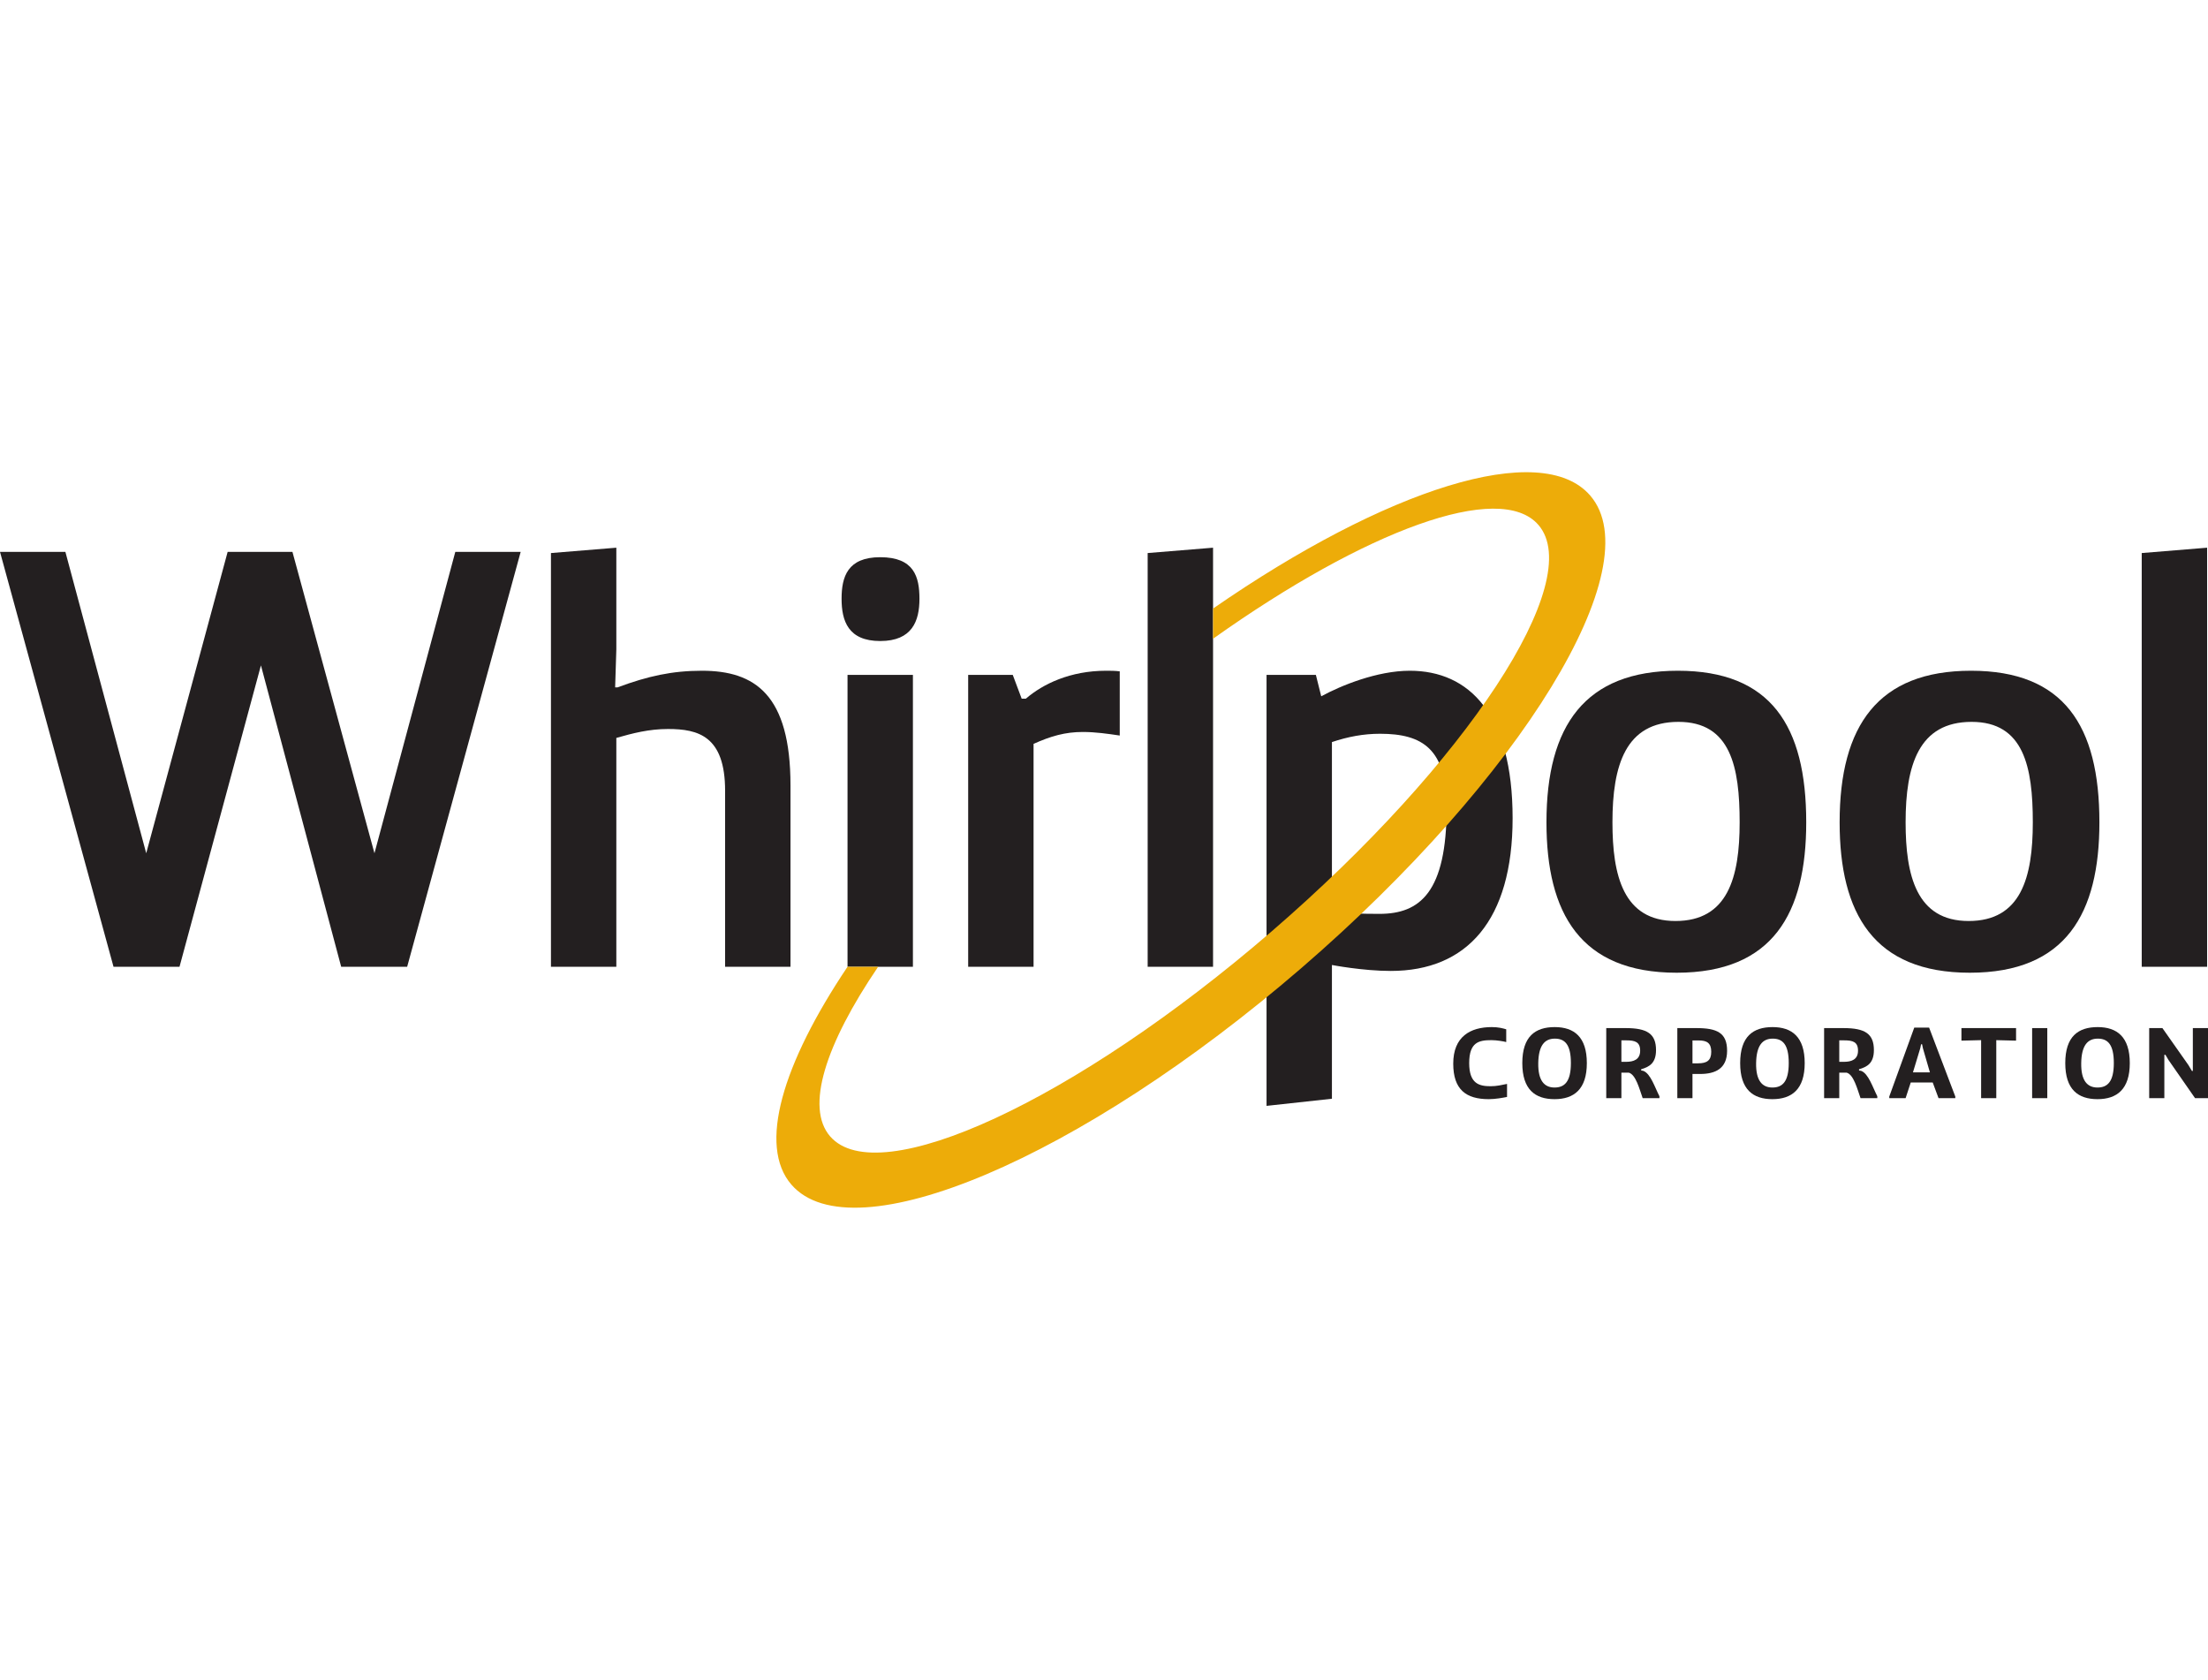
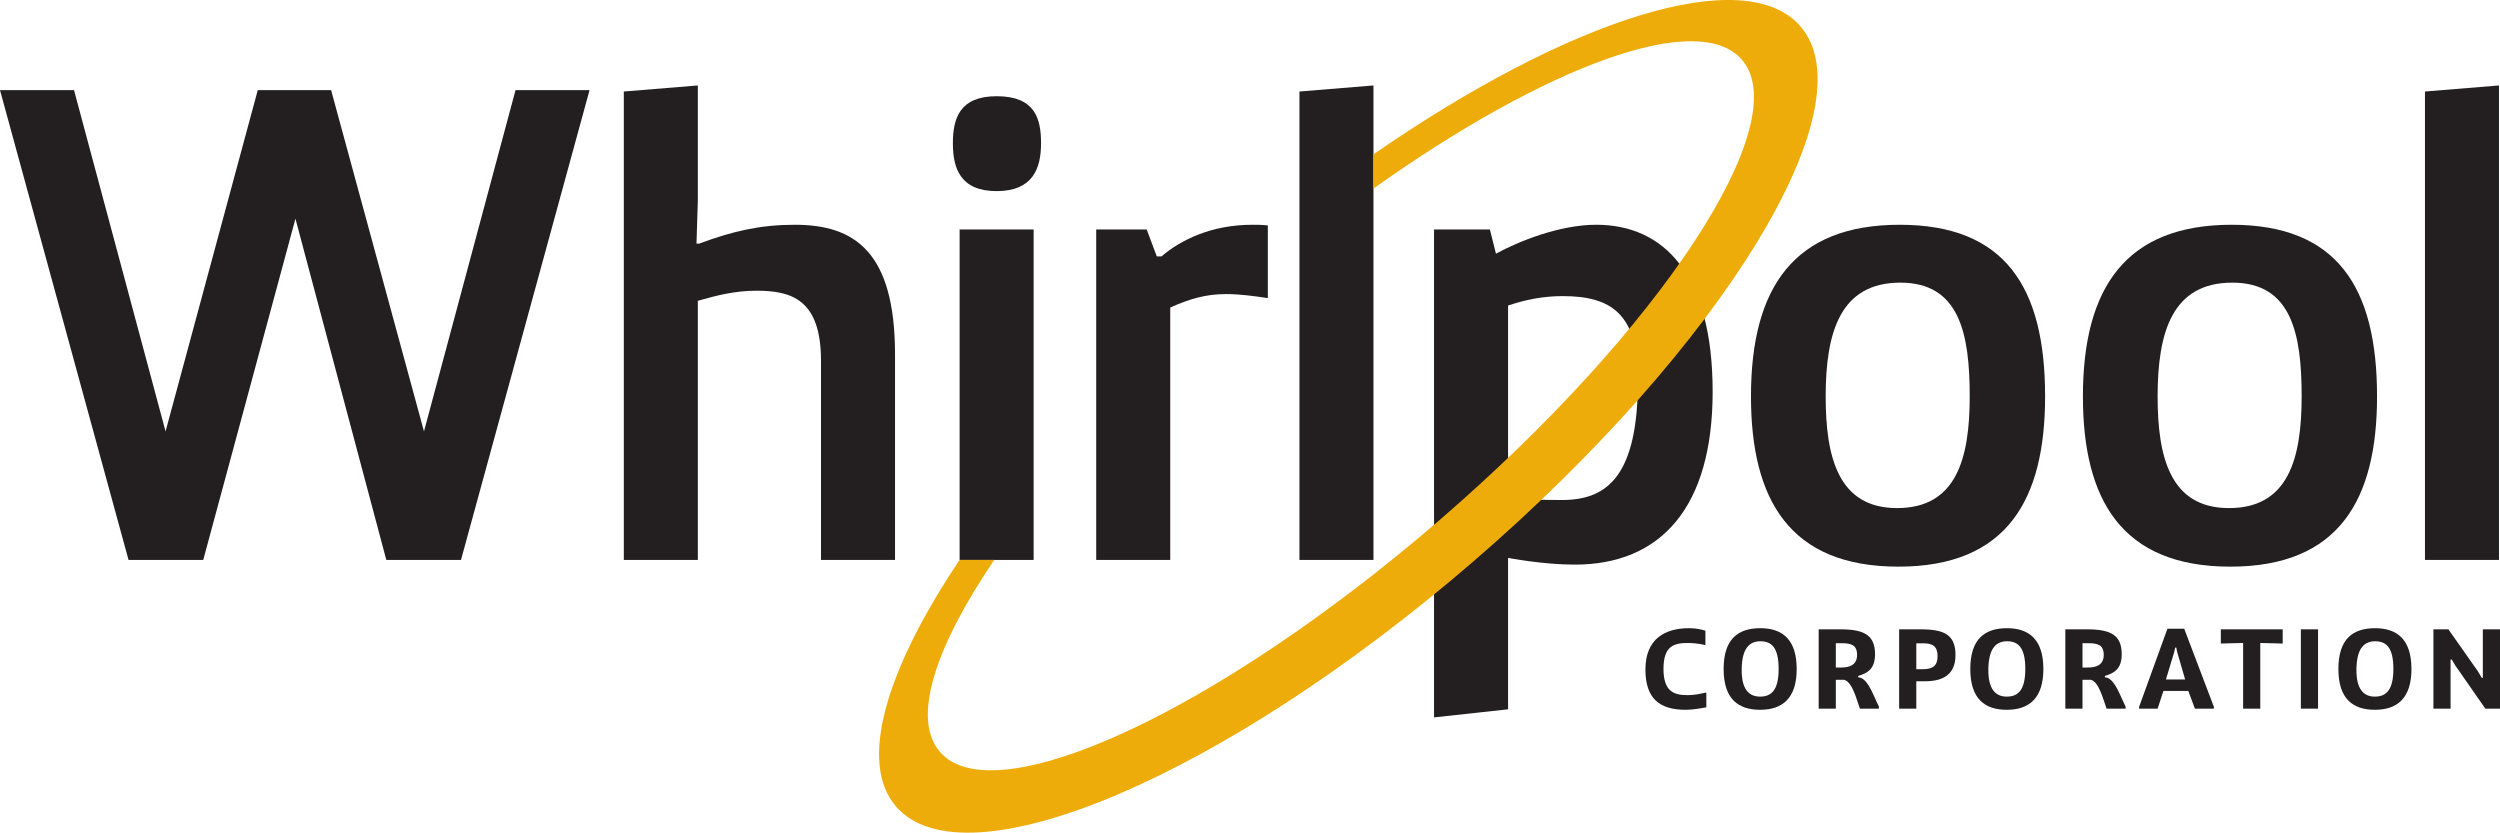
- <svg xmlns="http://www.w3.org/2000/svg" viewBox="0 0 1680 559.56" height="159" width="209" xml:space="preserve" id="svg2" version="1.1">
+ <svg xmlns="http://www.w3.org/2000/svg" viewBox="0 0 1680 559.56" height="559.56" width="1680" xml:space="preserve" id="svg2" version="1.1">
  <defs id="defs6" />
  <g transform="matrix(1.333333,0,0,-1.333333,0,559.56)" id="g10">
    <g transform="scale(0.1)" id="g12">
      <path id="path14" style="fill:#231f20;fill-opacity:1;fill-rule:nonzero;stroke:none" d="m 8599.97,631.961 c -24.08,-4.652 -66.52,-12.621 -104.29,-12.621 -129.44,0 -202.76,54.43 -202.76,202.762 0,154.058 97.4,208.488 219.95,208.488 37.77,0 63.02,-6.9 82.44,-12.62 v -72.779 c -14.32,4.028 -54.34,10.918 -84.14,10.918 -71.08,0 -127.21,-10.918 -127.21,-131.148 0,-118.609 58.46,-131.762 122.64,-131.762 34.37,0 62.4,6.891 93.37,13.153 v -74.391" />
      <path id="path16" style="fill:#231f20;fill-opacity:1;fill-rule:nonzero;stroke:none" d="m 8964.31,825.5 c 0,106.531 -34.92,139.199 -91.67,139.199 -57.83,0 -92.74,-38.398 -94.53,-139.199 -1.7,-100.801 35,-139.738 92.83,-139.738 57.3,0 93.37,33.218 93.37,139.738 z m -277.24,-0.539 c 0,152.371 73.85,205.629 185.03,205.629 111.1,0 183.25,-56.758 183.25,-205.629 0,-148.332 -72.69,-205.621 -184.41,-205.621 -111.09,0 -183.87,55.512 -183.87,205.621" />
      <path id="path18" style="fill:#231f20;fill-opacity:1;fill-rule:nonzero;stroke:none" d="m 9279.41,832.391 c 42.43,0 80.21,12.629 80.21,63.558 0,50.403 -29.72,58.992 -79.04,58.992 h -28.03 v -122.55 z m -113.33,192.469 h 111.09 c 122.55,0 172.95,-32.68 172.95,-125.411 0,-75.648 -38.93,-95.699 -84.77,-109.488 v -6.801 l 12.09,-2.328 c 41.79,-15.492 66.42,-95.07 92.2,-144.934 V 625.07 h -95.7 c -18.89,53.262 -38.94,134.012 -79.04,145.469 h -42.35 V 625.07 h -86.47 v 399.79" />
      <path id="path20" style="fill:#231f20;fill-opacity:1;fill-rule:nonzero;stroke:none" d="m 9658.16,823.801 h 31.51 c 50.4,0 75.56,16.031 75.56,65.879 0,50.402 -25.16,64.73 -71.52,64.73 h -35.55 z m -86.47,201.059 h 108.85 c 117.99,0 175.19,-26.95 175.19,-129.45 0,-102.59 -68.12,-132.301 -154.06,-132.301 h -43.51 V 625.07 h -86.47 v 399.79" />
      <path id="path22" style="fill:#231f20;fill-opacity:1;fill-rule:nonzero;stroke:none" d="m 10207.5,825.5 c 0,106.531 -34.9,139.199 -91.6,139.199 -57.9,0 -92.8,-38.398 -94.6,-139.199 -1.7,-100.801 35,-139.738 92.9,-139.738 57.3,0 93.3,33.218 93.3,139.738 z m -277.2,-0.539 c 0,152.371 73.9,205.629 185,205.629 111.1,0 183.3,-56.758 183.3,-205.629 0,-148.332 -72.7,-205.621 -184.4,-205.621 -111.1,0 -183.9,55.512 -183.9,205.621" />
      <path id="path24" style="fill:#231f20;fill-opacity:1;fill-rule:nonzero;stroke:none" d="m 10522.6,832.391 c 42.5,0 80.2,12.629 80.2,63.558 0,50.403 -29.7,58.992 -79,58.992 h -28 v -122.55 z m -113.3,192.469 h 111.1 c 122.6,0 173,-32.68 173,-125.411 0,-75.648 -39,-95.699 -84.8,-109.488 v -6.801 l 12.1,-2.328 c 41.8,-15.492 66.4,-95.07 92.2,-144.934 V 625.07 h -95.7 c -18.9,53.262 -39,134.012 -79.1,145.469 h -42.3 V 625.07 h -86.5 v 399.79" />
      <path id="path26" style="fill:#231f20;fill-opacity:1;fill-rule:nonzero;stroke:none" d="m 11013.1,772.242 -40.1,138.039 -4.6,22.371 h -5.7 l -4.6,-22.371 -41.8,-138.039 z m -232,-138.043 142.7,393.521 h 84.7 L 11158,634.199 v -9.129 h -95.7 l -33.2,89.34 h -125.4 l -29.3,-89.34 h -93.3 v 9.129" />
      <path id="path28" style="fill:#231f20;fill-opacity:1;fill-rule:nonzero;stroke:none" d="m 11305.3,956.109 -112.3,-2.867 v 71.618 h 311.7 v -71.618 l -112.9,2.867 V 625.07 h -86.5 v 331.039" />
      <path id="path30" style="fill:#231f20;fill-opacity:1;fill-rule:nonzero;stroke:none" d="m 11596.4,625.07 v 399.79 h 86.5 V 625.07 h -86.5" />
      <path id="path32" style="fill:#231f20;fill-opacity:1;fill-rule:nonzero;stroke:none" d="m 12062.6,825.5 c 0,106.531 -34.9,139.199 -91.6,139.199 -57.8,0 -92.8,-38.398 -94.5,-139.199 -1.7,-100.801 34.9,-139.738 92.8,-139.738 57.2,0 93.3,33.218 93.3,139.738 z m -277.1,-0.539 c 0,152.371 73.8,205.629 184.9,205.629 111.1,0 183.3,-56.758 183.3,-205.629 0,-148.332 -72.7,-205.621 -184.4,-205.621 -111.1,0 -183.8,55.512 -183.8,205.621" />
      <path id="path34" style="fill:#231f20;fill-opacity:1;fill-rule:nonzero;stroke:none" d="m 12264.4,1024.86 h 75.5 l 147.8,-210.188 20.6,-34.383 h 5.2 v 244.571 h 86.5 V 625.07 h -73.9 l -151.8,218.239 -17.2,29.191 h -6.2 V 625.07 h -86.5 v 399.79" />
      <path id="path36" style="fill:#231f20;fill-opacity:1;fill-rule:nonzero;stroke:none" d="M 2971.28,3742.3 2323.44,1374.72 H 1946.98 L 1489.05,3094.45 1024.36,1374.72 H 647.844 L 0,3742.3 H 373.109 L 834.398,2022.56 1299.09,3742.3 h 369.7 l 468.1,-1719.74 461.33,1719.74 h 373.06" />
      <path id="path38" style="fill:#231f20;fill-opacity:1;fill-rule:nonzero;stroke:none" d="m 3144.01,3735.49 373.11,30.53 v -579.99 l -6.8,-217.08 h 13.61 c 172.95,64.45 312.06,94.98 481.65,94.98 301.9,0 505.38,-135.72 505.38,-654.63 V 1374.72 h -373.11 v 1004.06 c 0,312.03 -152.64,352.72 -325.58,352.72 -108.59,0 -200.17,-23.76 -295.15,-50.89 V 1374.72 h -373.11 v 2360.77" />
      <path id="path40" style="fill:#231f20;fill-opacity:1;fill-rule:nonzero;stroke:none" d="m 4836.44,3040.16 h 373.12 V 1374.72 H 4836.44 Z M 5023,3711.77 c 193.36,0 223.88,-111.94 223.88,-237.45 0,-125.5 -40.72,-240.85 -223.88,-240.85 -183.15,0 -220.49,115.35 -220.49,240.85 0,125.51 33.93,237.45 220.49,237.45" />
      <path id="path42" style="fill:#231f20;fill-opacity:1;fill-rule:nonzero;stroke:none" d="m 5524.93,3040.16 h 254.41 l 50.89,-135.67 H 5854 c 98.33,84.78 254.32,159.44 457.88,159.44 23.72,0 50.85,0 77.98,-3.41 v -366.3 c -67.78,10.11 -139.03,20.31 -210.28,20.31 -101.79,0 -183.16,-23.72 -281.54,-67.83 V 1374.72 h -373.11 v 1665.44" />
      <path id="path44" style="fill:#231f20;fill-opacity:1;fill-rule:nonzero;stroke:none" d="m 6549.19,1374.72 v 2360.77 l 373.12,30.53 v -2391.3 h -373.12" />
      <path id="path46" style="fill:#231f20;fill-opacity:1;fill-rule:nonzero;stroke:none" d="m 9927.34,2199.03 c 0,315.37 -50.93,573.16 -349.39,573.16 -301.85,0 -376.51,-247.59 -376.51,-573.16 0,-301.88 61.06,-563.1 359.59,-563.1 298.46,0 366.31,247.61 366.31,563.1 z m -352.78,864.9 c 529.14,0 732.74,-312.06 732.74,-864.9 0,-518.96 -190,-858.24 -739.55,-858.24 -549.46,0 -742.82,339.28 -742.82,858.24 0,552.84 220.48,864.9 749.63,864.9" />
      <path id="path48" style="fill:#231f20;fill-opacity:1;fill-rule:nonzero;stroke:none" d="m 11600.3,2199.03 c 0,315.37 -50.9,573.16 -349.3,573.16 -301.9,0 -376.6,-247.59 -376.6,-573.16 0,-301.88 61.1,-563.1 359.6,-563.1 298.5,0 366.3,247.61 366.3,563.1 z m -352.7,864.9 c 529.1,0 732.7,-312.06 732.7,-864.9 0,-518.96 -190,-858.24 -739.5,-858.24 -549.5,0 -742.9,339.28 -742.9,858.24 0,552.84 220.5,864.9 749.7,864.9" />
      <path id="path50" style="fill:#231f20;fill-opacity:1;fill-rule:nonzero;stroke:none" d="m 12221.8,1374.72 v 2360.77 l 373.1,30.53 v -2391.3 h -373.1" />
      <path id="path52" style="fill:#231f20;fill-opacity:1;fill-rule:nonzero;stroke:none" d="m 7600.68,1683.38 c 105.1,-3.31 162.83,-6.72 271.33,-6.72 230.59,0 383.32,122.11 383.32,607.2 0,332.38 -135.72,420.47 -379.92,420.47 -94.99,0 -183.16,-16.83 -274.73,-47.44 z m -373.12,1356.83 h 281.54 l 30.52,-122.11 c 112,61.05 318.77,145.83 505.42,145.83 339.1,0 586.71,-247.61 586.71,-841.12 0,-583.48 -261.22,-871.81 -695.29,-871.81 -159.79,0 -335.78,33.92 -335.78,33.92 V 621.781 l -373.12,-40.73 V 3040.21" />
      <path id="path54" style="fill:#edac09;fill-opacity:1;fill-rule:nonzero;stroke:none" d="m 9074.68,4063.49 c -279.02,323.29 -1164.36,39.12 -2152.37,-644.69 v -172.32 c 870.12,618.5 1637.15,903.88 1856.83,649.34 C 9053.42,3578.01 8371.12,2538.48 7254.96,1575.24 6138.71,611.941 5011.07,89.641 4736.83,407.469 4594.39,572.551 4710.54,932.281 5011.07,1374.72 H 4836.38 C 4464.25,819.77 4324.76,353.52 4515.82,132.121 4864.13,-271.52 6167,280.699 7425.58,1366.75 8684.03,2452.8 9422.95,3659.88 9074.68,4063.49" />
    </g>
  </g>
</svg>
